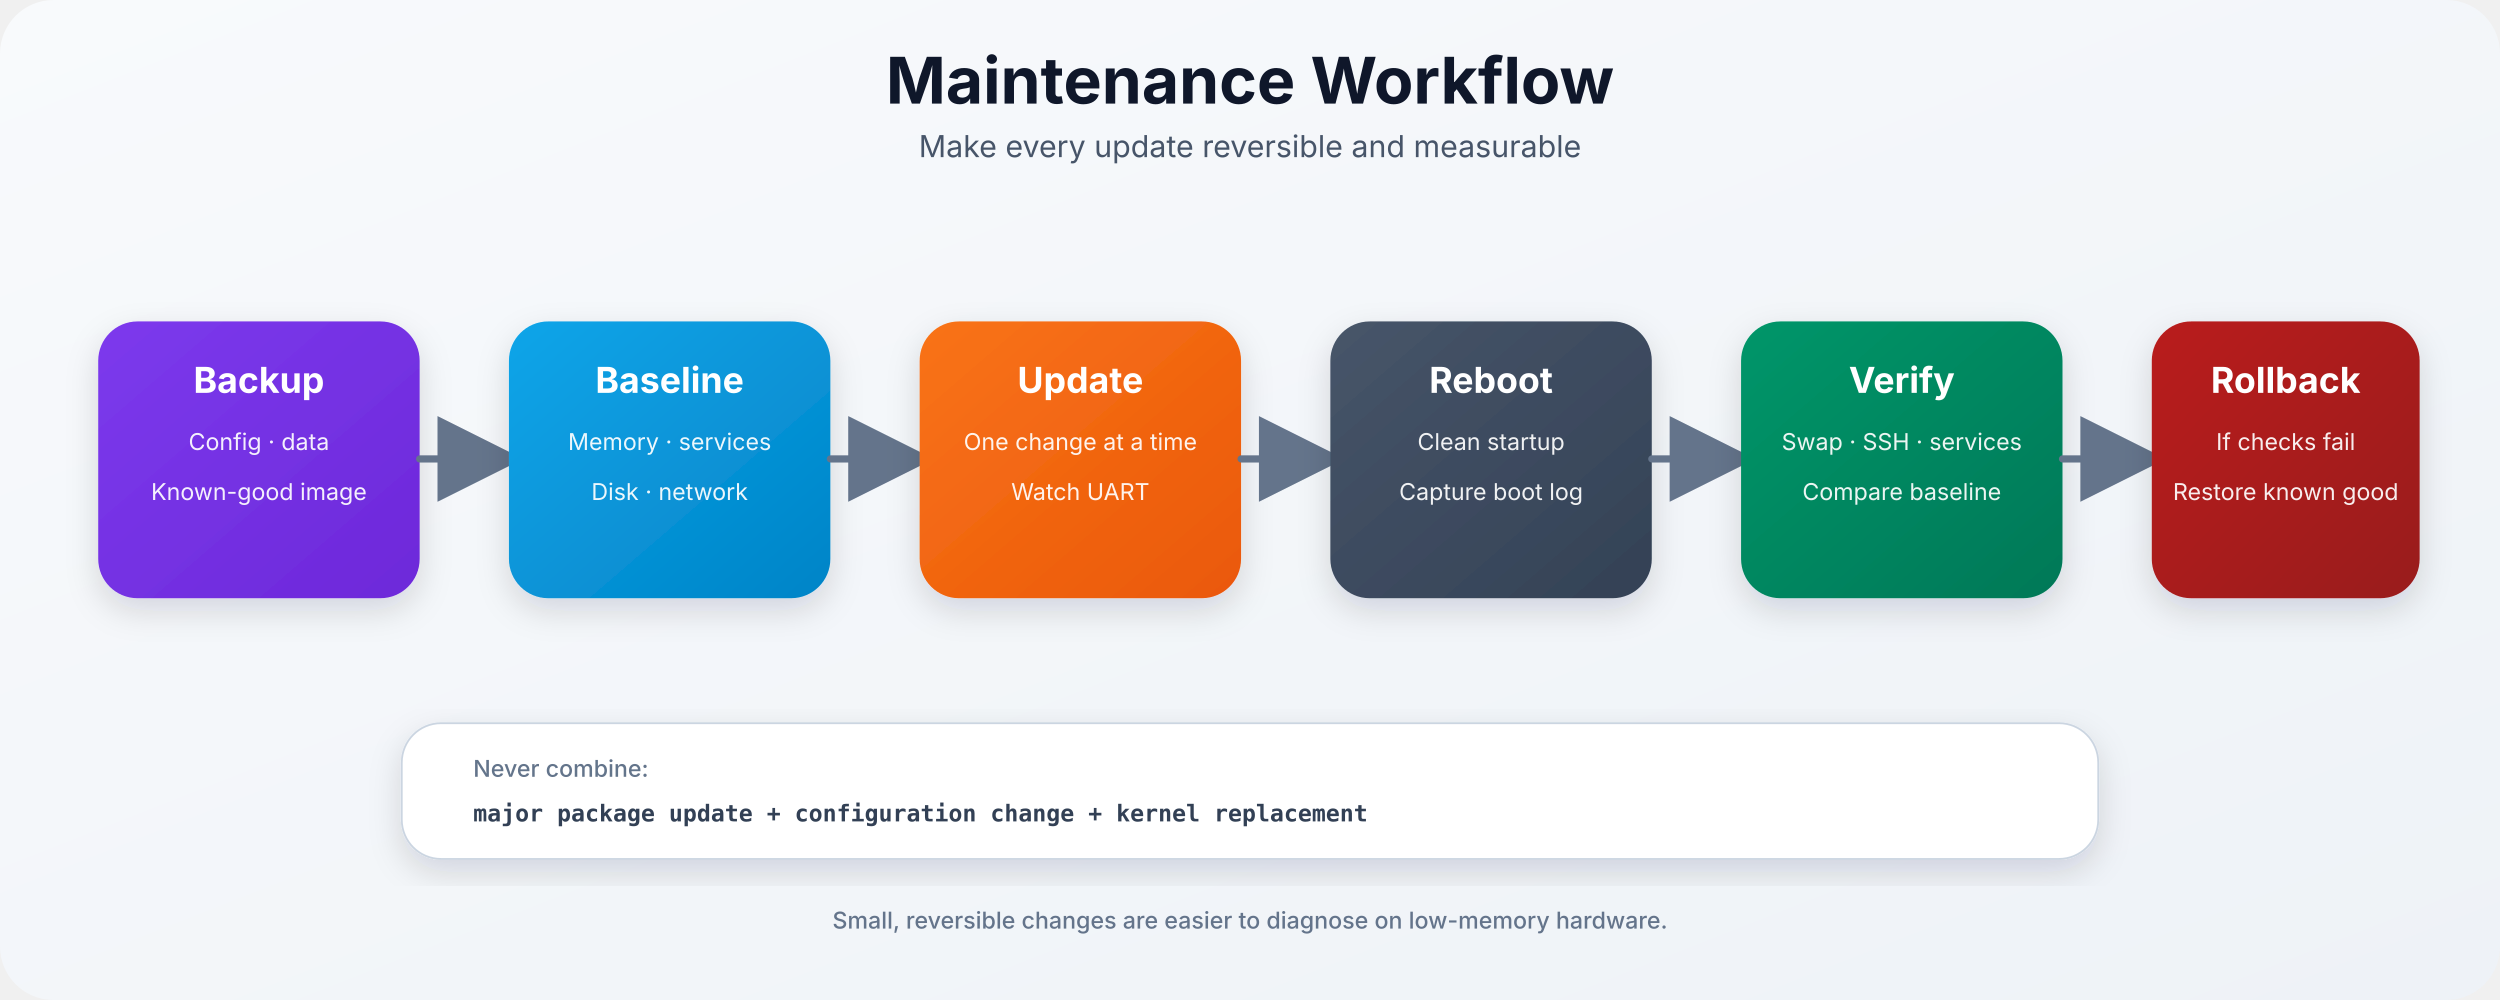
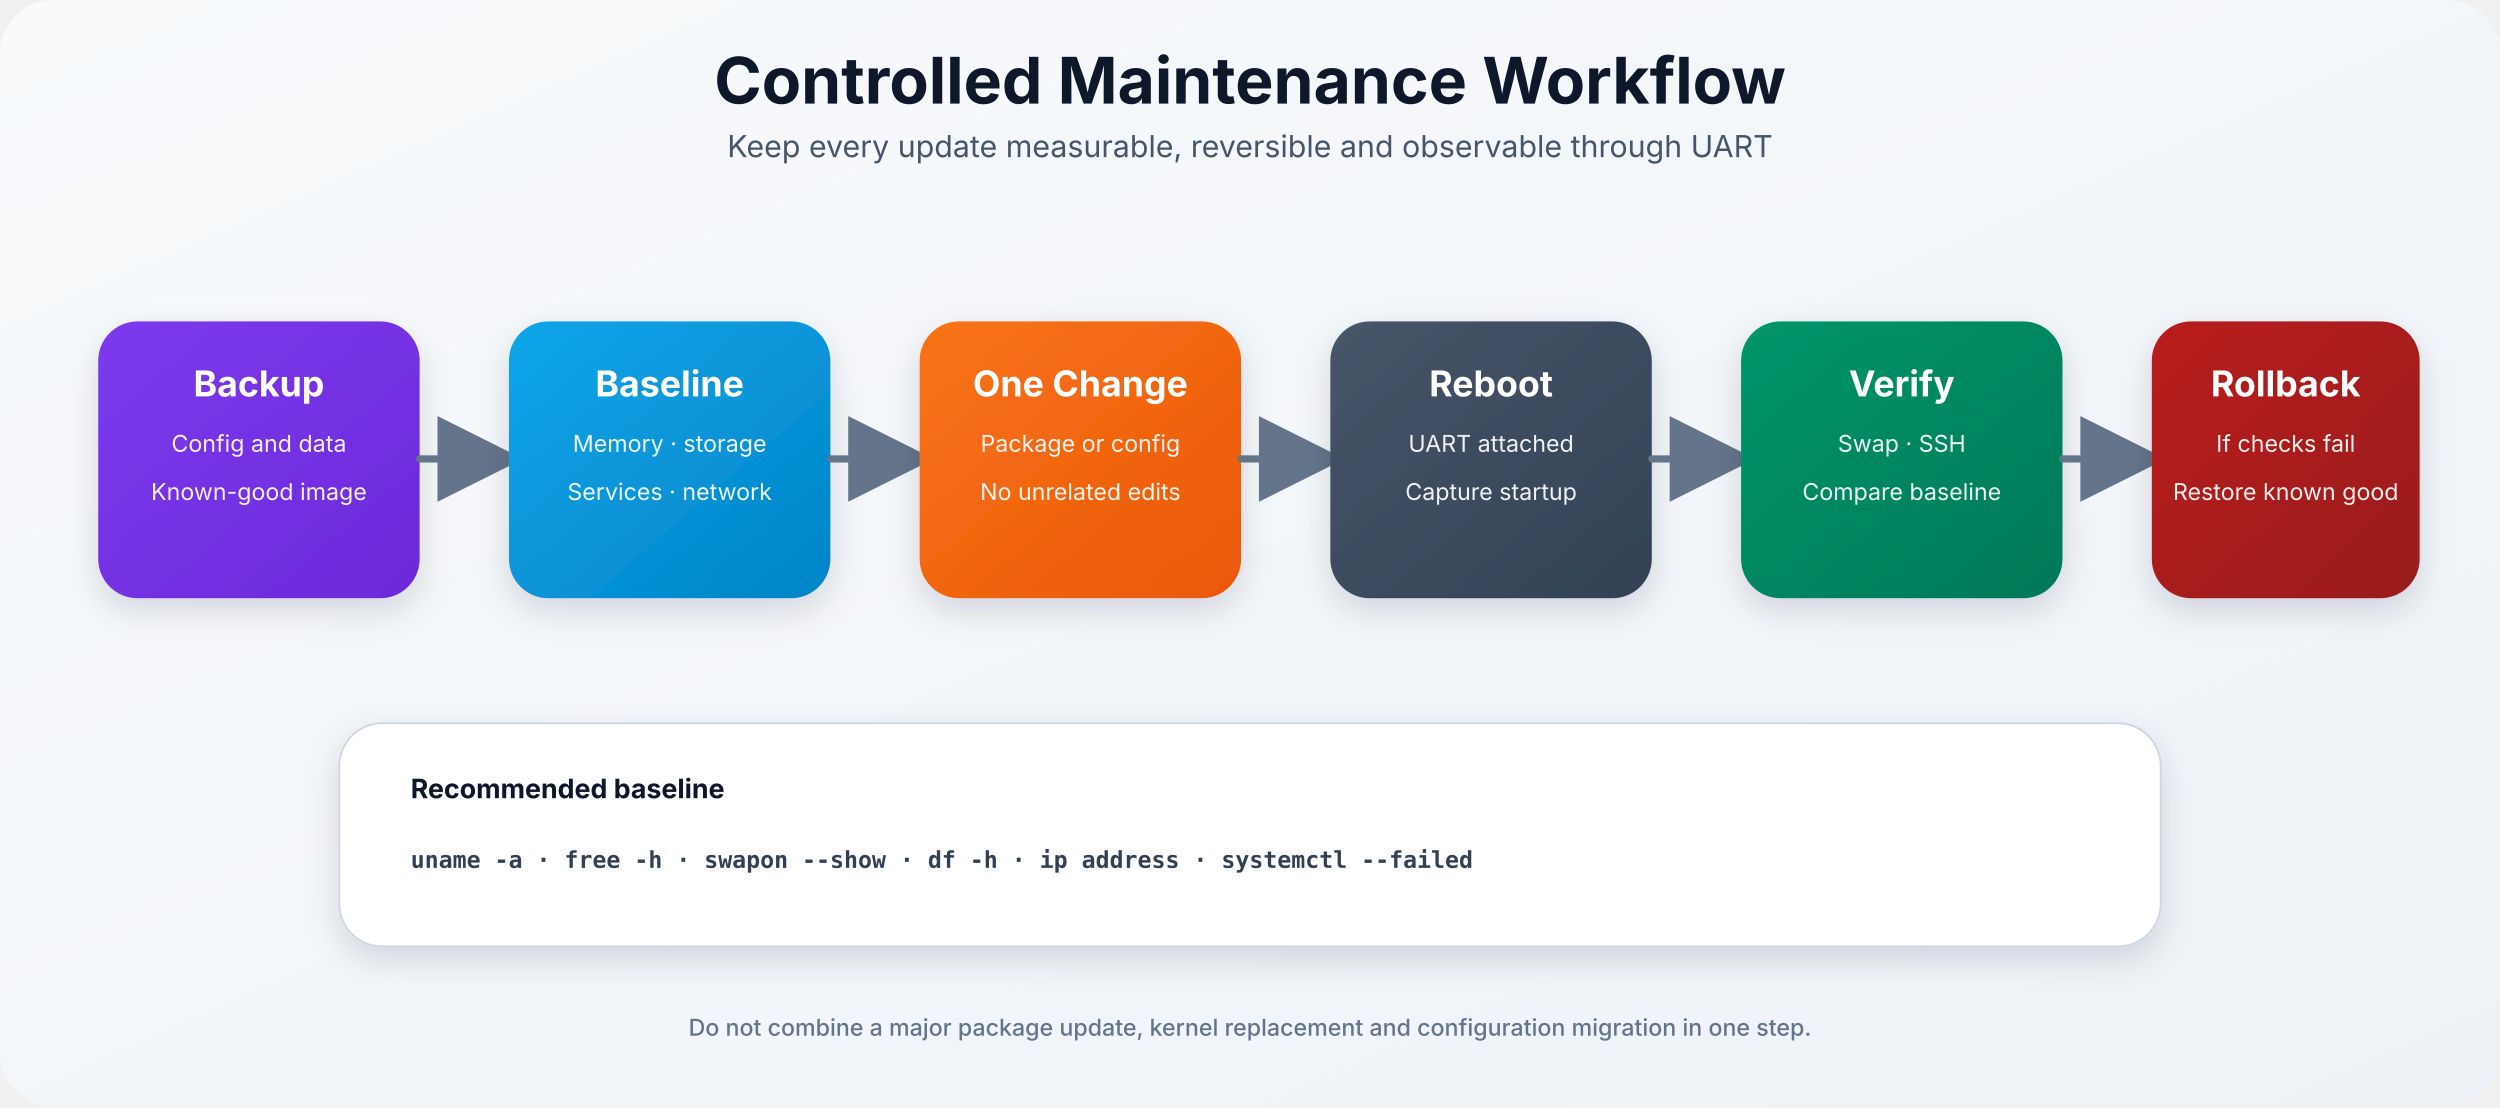
- <svg xmlns="http://www.w3.org/2000/svg" width="1400" height="560" viewBox="0 0 1400 560" role="img" aria-labelledby="title desc">
+ <svg xmlns="http://www.w3.org/2000/svg" width="1400" height="620" viewBox="0 0 1400 620" role="img">
  <defs>
    <linearGradient id="bg" x1="0" y1="0" x2="1" y2="1">
      <stop offset="0%" stop-color="#f8fafc" />
      <stop offset="100%" stop-color="#eef2f7" />
    </linearGradient>
    <filter id="shadow" x="-20%" y="-20%" width="140%" height="140%">
      <feDropShadow dx="0" dy="7" stdDeviation="9" flood-color="#0f172a" flood-opacity="0.14" />
    </filter>
    <marker id="arrow" markerWidth="12" markerHeight="12" refX="10" refY="6" orient="auto">
      <path d="M0,0 L12,6 L0,12 Z" fill="#64748b" />
    </marker>
    <style>
-       .title { font: 700 36px Inter, Segoe UI, Arial, sans-serif; fill: #0f172a; }
-       .subtitle { font: 400 17px Inter, Segoe UI, Arial, sans-serif; fill: #475569; }
-       .box-title { font: 700 20px Inter, Segoe UI, Arial, sans-serif; fill: #ffffff; }
-       .box-sub { font: 400 13px Inter, Segoe UI, Arial, sans-serif; fill: rgba(255,255,255,.92); }
-       .label { font: 700 15px Inter, Segoe UI, Arial, sans-serif; fill: #0f172a; }
-       .note { font: 500 13px Inter, Segoe UI, Arial, sans-serif; fill: #64748b; }
-       .mono { font: 600 13px ui-monospace, SFMono-Regular, Consolas, monospace; fill: #334155; }
-       .connector { fill: none; stroke: #64748b; stroke-width: 4; stroke-linecap: round; stroke-linejoin: round; marker-end: url(#arrow); }
-       .connector-soft { fill: none; stroke: #94a3b8; stroke-width: 3; stroke-dasharray: 8 8; stroke-linecap: round; marker-end: url(#arrow); }
-     </style>
+     .title { font: 700 36px Inter, Segoe UI, Arial, sans-serif; fill: #0f172a; }
+     .subtitle { font: 400 17px Inter, Segoe UI, Arial, sans-serif; fill: #475569; }
+     .box-title { font: 700 20px Inter, Segoe UI, Arial, sans-serif; fill: #ffffff; }
+     .box-sub { font: 400 13px Inter, Segoe UI, Arial, sans-serif; fill: rgba(255,255,255,.92); }
+     .label { font: 700 15px Inter, Segoe UI, Arial, sans-serif; fill: #0f172a; }
+     .note { font: 500 13px Inter, Segoe UI, Arial, sans-serif; fill: #64748b; }
+     .mono { font: 600 13px ui-monospace, SFMono-Regular, Consolas, monospace; fill: #334155; }
+     .connector { fill: none; stroke: #64748b; stroke-width: 4; stroke-linecap: round; stroke-linejoin: round; marker-end: url(#arrow); }
+   </style>
  </defs>
  <defs>
    <linearGradient id="backup" x1="0" y1="0" x2="1" y2="1">
      <stop offset="0%" stop-color="#7c3aed" />
      <stop offset="100%" stop-color="#6d28d9" />
    </linearGradient>
    <linearGradient id="baseline" x1="0" y1="0" x2="1" y2="1">
      <stop offset="0%" stop-color="#0ea5e9" />
      <stop offset="100%" stop-color="#0284c7" />
    </linearGradient>
-     <linearGradient id="update" x1="0" y1="0" x2="1" y2="1">
+     <linearGradient id="change" x1="0" y1="0" x2="1" y2="1">
      <stop offset="0%" stop-color="#f97316" />
      <stop offset="100%" stop-color="#ea580c" />
    </linearGradient>
    <linearGradient id="reboot" x1="0" y1="0" x2="1" y2="1">
      <stop offset="0%" stop-color="#475569" />
      <stop offset="100%" stop-color="#334155" />
    </linearGradient>
    <linearGradient id="verify" x1="0" y1="0" x2="1" y2="1">
      <stop offset="0%" stop-color="#059669" />
      <stop offset="100%" stop-color="#047857" />
    </linearGradient>
    <linearGradient id="rollback" x1="0" y1="0" x2="1" y2="1">
      <stop offset="0%" stop-color="#b91c1c" />
      <stop offset="100%" stop-color="#991b1b" />
    </linearGradient>
  </defs>
-   <rect width="1400" height="560" rx="30" fill="url(#bg)" />
-   <text x="700" y="58" text-anchor="middle" class="title">Maintenance Workflow</text>
-   <text x="700" y="88" text-anchor="middle" class="subtitle">Make every update reversible and measurable</text>
+   <rect width="1400" height="620" rx="30" fill="url(#bg)" />
+   <text x="700" y="58" text-anchor="middle" class="title">Controlled Maintenance Workflow</text>
+   <text x="700" y="88" text-anchor="middle" class="subtitle">Keep every update measurable, reversible and observable through UART</text>
  <g filter="url(#shadow)">
    <rect x="55" y="180" width="180" height="155" rx="22" fill="url(#backup)" />
-     <text x="145" y="220" text-anchor="middle" class="box-title">Backup</text>
-     <text x="145" y="252" text-anchor="middle" class="box-sub">Config · data</text>
+     <text x="145" y="222" text-anchor="middle" class="box-title">Backup</text>
+     <text x="145" y="253" text-anchor="middle" class="box-sub">Config and data</text>
    <text x="145" y="280" text-anchor="middle" class="box-sub">Known-good image</text>
  </g>
  <path d="M235 257 H285" class="connector" />
  <g filter="url(#shadow)">
    <rect x="285" y="180" width="180" height="155" rx="22" fill="url(#baseline)" />
-     <text x="375" y="220" text-anchor="middle" class="box-title">Baseline</text>
-     <text x="375" y="252" text-anchor="middle" class="box-sub">Memory · services</text>
-     <text x="375" y="280" text-anchor="middle" class="box-sub">Disk · network</text>
+     <text x="375" y="222" text-anchor="middle" class="box-title">Baseline</text>
+     <text x="375" y="253" text-anchor="middle" class="box-sub">Memory · storage</text>
+     <text x="375" y="280" text-anchor="middle" class="box-sub">Services · network</text>
  </g>
  <path d="M465 257 H515" class="connector" />
  <g filter="url(#shadow)">
-     <rect x="515" y="180" width="180" height="155" rx="22" fill="url(#update)" />
-     <text x="605" y="220" text-anchor="middle" class="box-title">Update</text>
-     <text x="605" y="252" text-anchor="middle" class="box-sub">One change at a time</text>
-     <text x="605" y="280" text-anchor="middle" class="box-sub">Watch UART</text>
+     <rect x="515" y="180" width="180" height="155" rx="22" fill="url(#change)" />
+     <text x="605" y="222" text-anchor="middle" class="box-title">One Change</text>
+     <text x="605" y="253" text-anchor="middle" class="box-sub">Package or config</text>
+     <text x="605" y="280" text-anchor="middle" class="box-sub">No unrelated edits</text>
  </g>
  <path d="M695 257 H745" class="connector" />
  <g filter="url(#shadow)">
    <rect x="745" y="180" width="180" height="155" rx="22" fill="url(#reboot)" />
-     <text x="835" y="220" text-anchor="middle" class="box-title">Reboot</text>
-     <text x="835" y="252" text-anchor="middle" class="box-sub">Clean startup</text>
-     <text x="835" y="280" text-anchor="middle" class="box-sub">Capture boot log</text>
+     <text x="835" y="222" text-anchor="middle" class="box-title">Reboot</text>
+     <text x="835" y="253" text-anchor="middle" class="box-sub">UART attached</text>
+     <text x="835" y="280" text-anchor="middle" class="box-sub">Capture startup</text>
  </g>
  <path d="M925 257 H975" class="connector" />
  <g filter="url(#shadow)">
    <rect x="975" y="180" width="180" height="155" rx="22" fill="url(#verify)" />
-     <text x="1065" y="220" text-anchor="middle" class="box-title">Verify</text>
-     <text x="1065" y="252" text-anchor="middle" class="box-sub">Swap · SSH · services</text>
+     <text x="1065" y="222" text-anchor="middle" class="box-title">Verify</text>
+     <text x="1065" y="253" text-anchor="middle" class="box-sub">Swap · SSH</text>
    <text x="1065" y="280" text-anchor="middle" class="box-sub">Compare baseline</text>
  </g>
  <path d="M1155 257 H1205" class="connector" />
  <g filter="url(#shadow)">
    <rect x="1205" y="180" width="150" height="155" rx="22" fill="url(#rollback)" />
-     <text x="1280" y="220" text-anchor="middle" class="box-title">Rollback</text>
-     <text x="1280" y="252" text-anchor="middle" class="box-sub">If checks fail</text>
+     <text x="1280" y="222" text-anchor="middle" class="box-title">Rollback</text>
+     <text x="1280" y="253" text-anchor="middle" class="box-sub">If checks fail</text>
    <text x="1280" y="280" text-anchor="middle" class="box-sub">Restore known good</text>
  </g>
  <g filter="url(#shadow)">
-     <rect x="225" y="405" width="950" height="76" rx="22" fill="#ffffff" stroke="#cbd5e1" />
-     <text x="265" y="435" class="note">Never combine:</text>
-     <text x="265" y="460" class="mono">major package update + configuration change + kernel replacement</text>
+     <rect x="190" y="405" width="1020" height="125" rx="24" fill="#ffffff" stroke="#cbd5e1" />
+     <text x="230" y="447" class="label">Recommended baseline</text>
+     <text x="230" y="486" class="mono">uname -a · free -h · swapon --show · df -h · ip address · systemctl --failed</text>
  </g>
-   <text x="700" y="520" text-anchor="middle" class="note">Small, reversible changes are easier to diagnose on low-memory hardware.</text>
+   <text x="700" y="580" text-anchor="middle" class="note">Do not combine a major package update, kernel replacement and configuration migration in one step.</text>
</svg>
